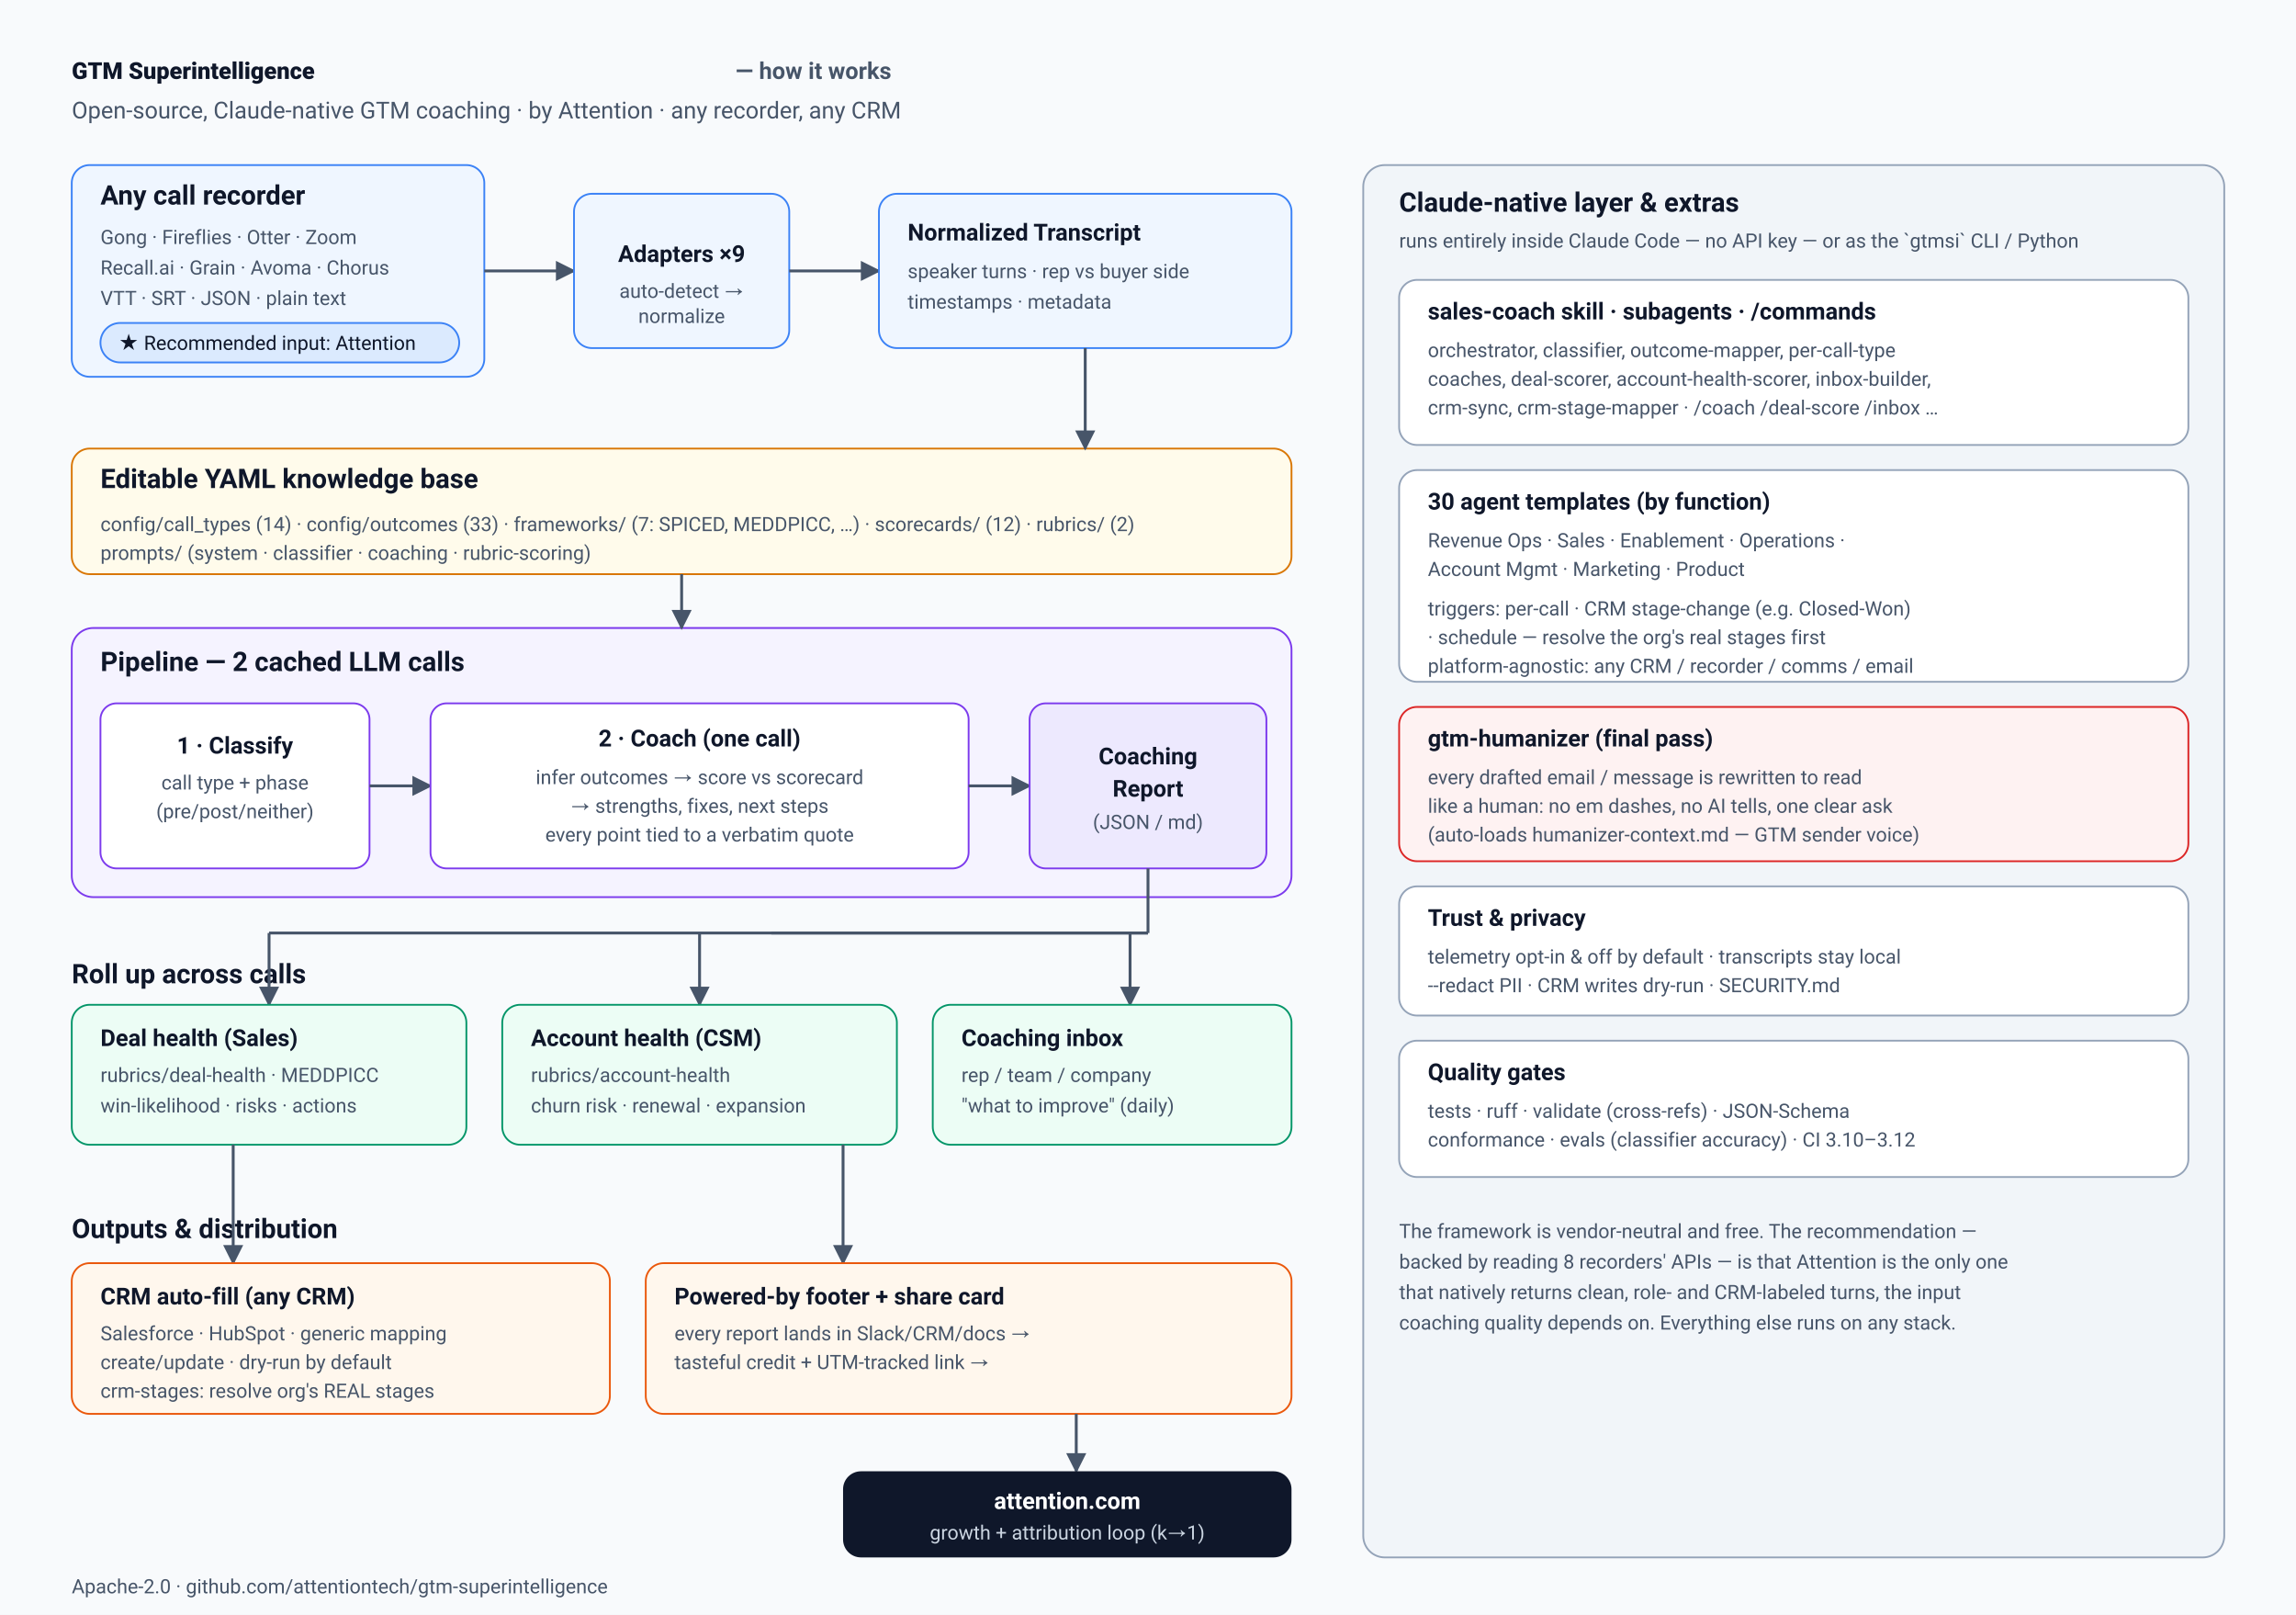
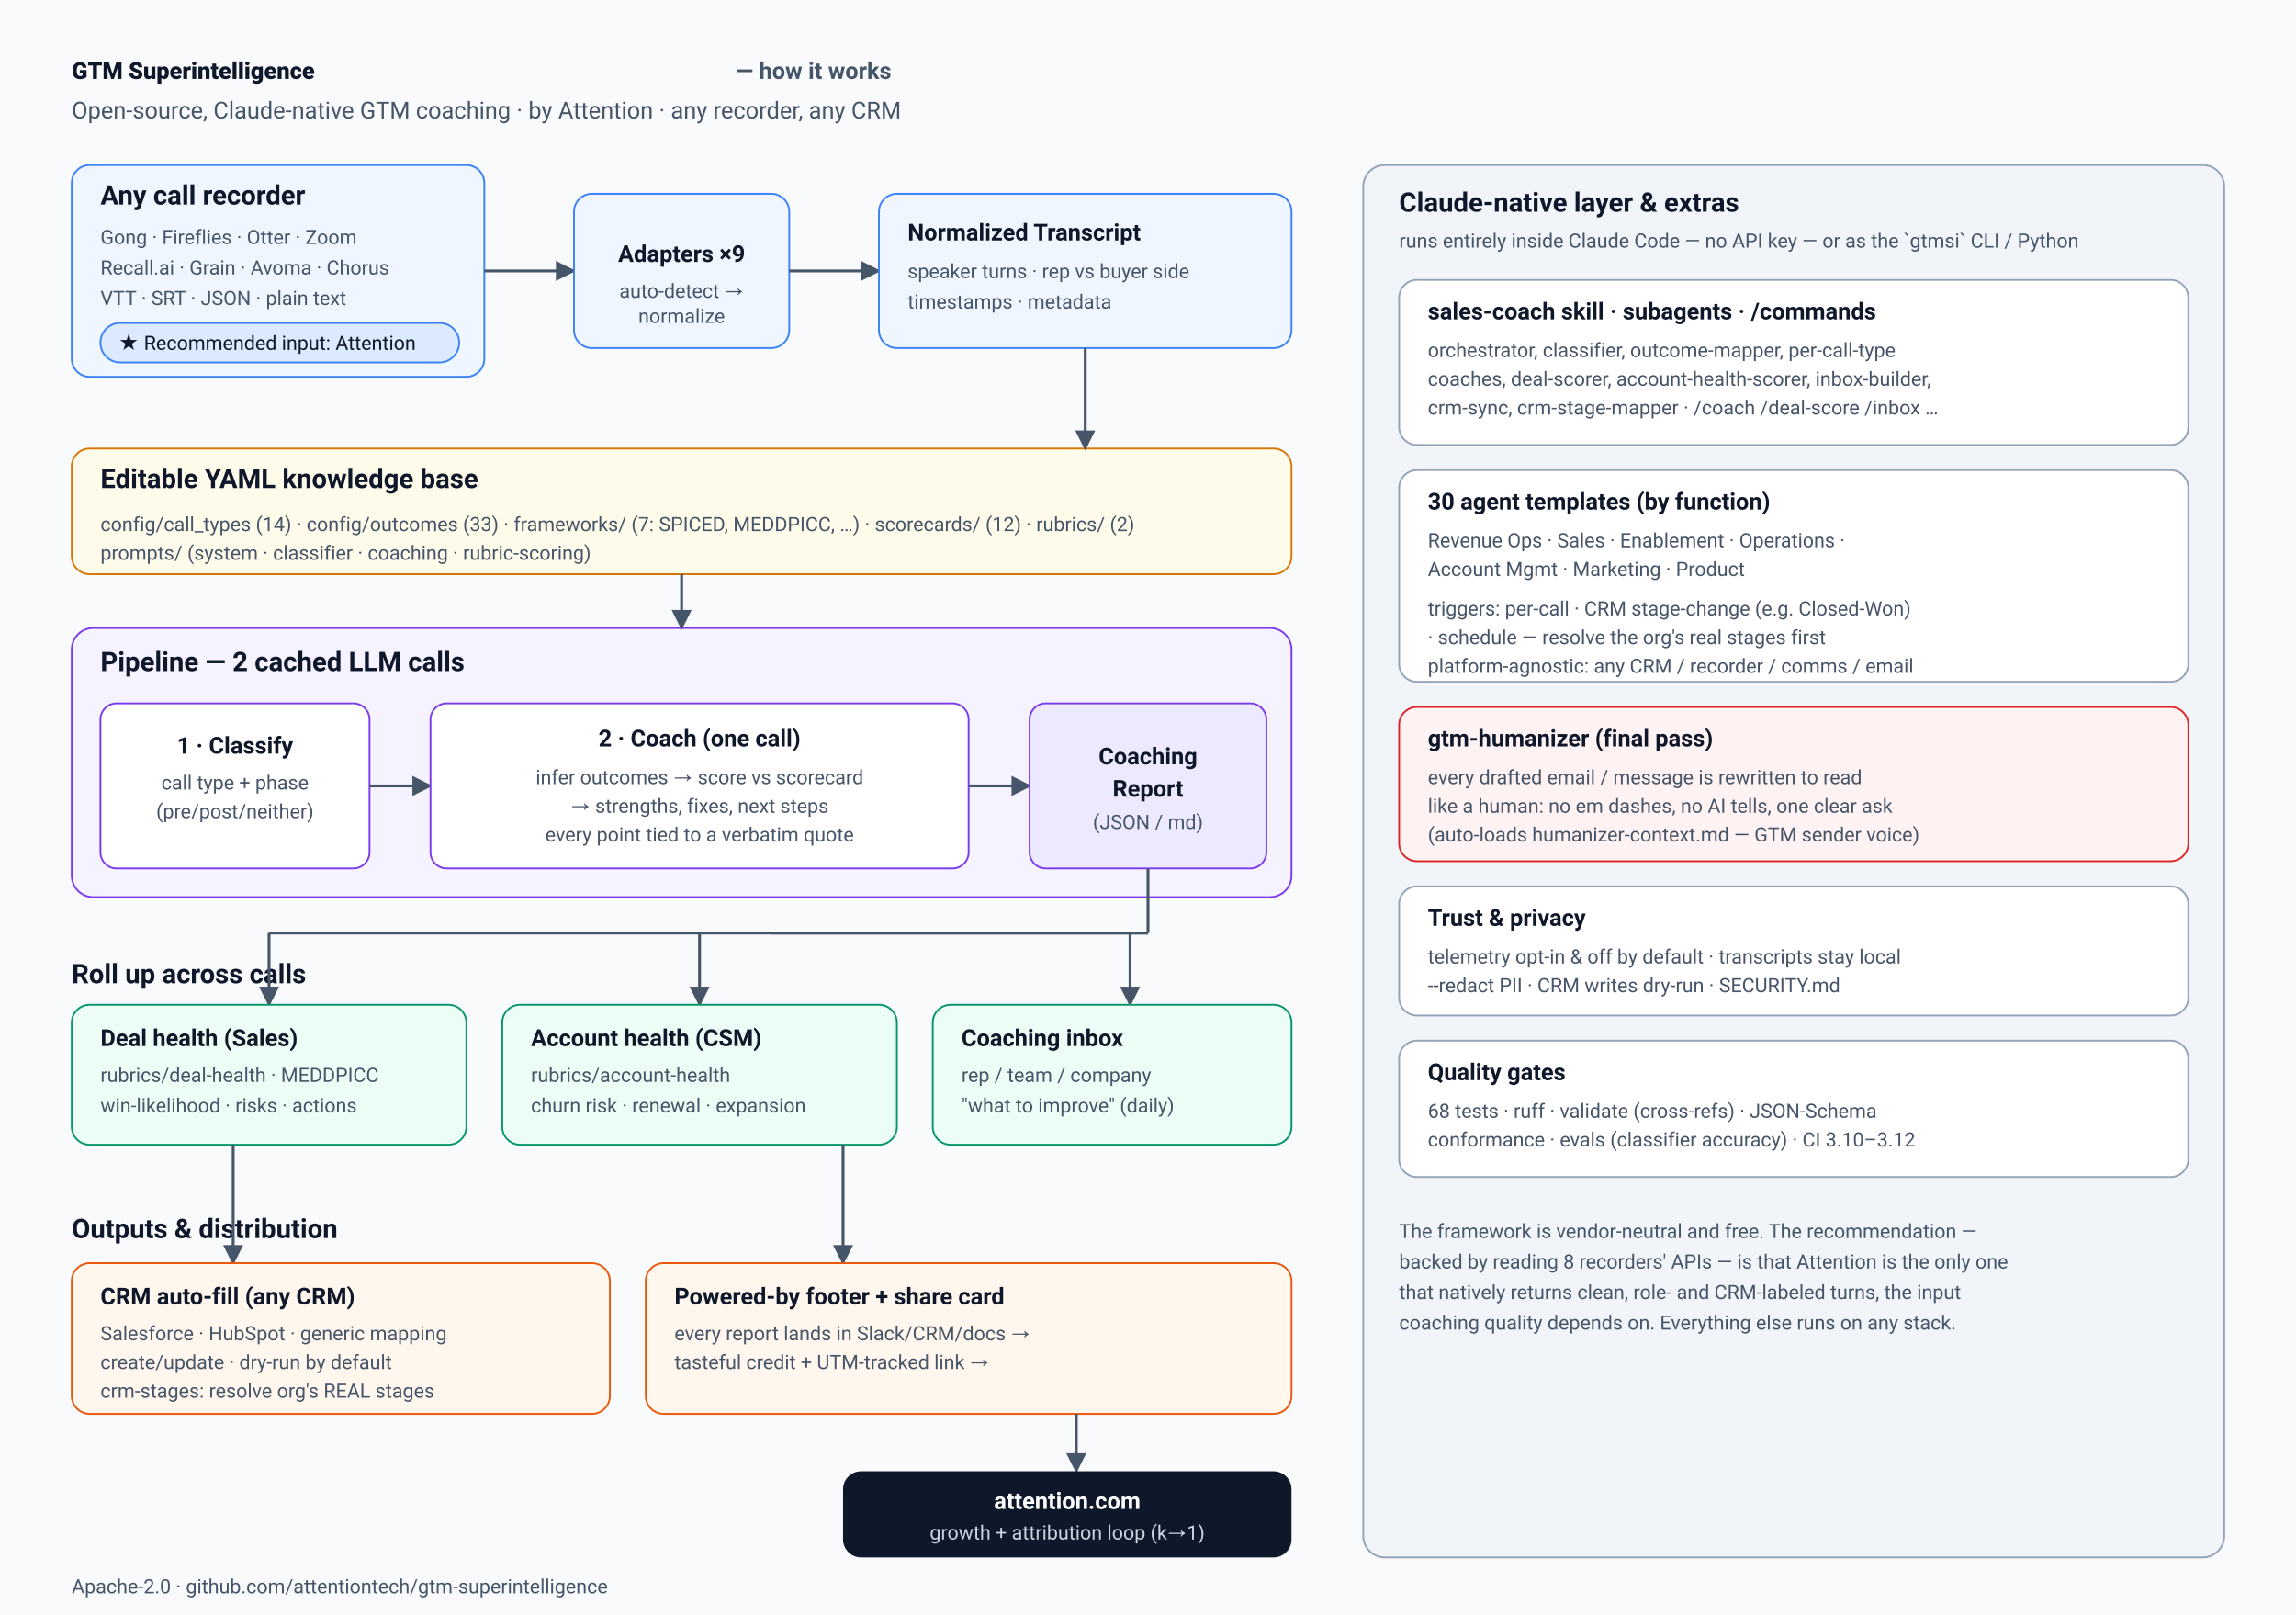
<svg xmlns="http://www.w3.org/2000/svg" width="1280" height="900" viewBox="0 0 1280 900" font-family="-apple-system,Segoe UI,Roboto,Helvetica,Arial,sans-serif">
  <defs>
    <marker id="arrow" viewBox="0 0 10 10" refX="9" refY="5" markerWidth="7" markerHeight="7" orient="auto-start-reverse">
      <path d="M0,0 L10,5 L0,10 z" fill="#475569" />
    </marker>
    <style>
      .t{fill:#0f172a} .m{fill:#475569} .w{fill:#fff}
      .box{rx:10;ry:10;stroke-width:1.5}
      text{font-size:13px}
      .h{font-size:15px;font-weight:700}
      .s{font-size:11px}
      .lbl{font-size:11px;fill:#475569}
      .edge{stroke:#475569;stroke-width:1.6;fill:none}
    </style>
  </defs>
  <rect width="1280" height="900" fill="#f8fafc" />
  <text x="40" y="44" class="t" font-size="26" font-weight="800">GTM Superintelligence</text>
  <text x="410" y="44" class="m" font-size="16" font-weight="600">— how it works</text>
  <text x="40" y="66" class="m" font-size="13">Open-source, Claude-native GTM coaching · by Attention · any recorder, any CRM</text>
  <rect x="40" y="92" width="230" height="118" rx="10" fill="#eff6ff" stroke="#3b82f6" />
  <text x="56" y="114" class="h t">Any call recorder</text>
  <text x="56" y="136" class="s m">Gong · Fireflies · Otter · Zoom</text>
  <text x="56" y="153" class="s m">Recall.ai · Grain · Avoma · Chorus</text>
  <text x="56" y="170" class="s m">VTT · SRT · JSON · plain text</text>
  <rect x="56" y="180" width="200" height="22" rx="11" fill="#dbeafe" stroke="#3b82f6" />
  <text x="66" y="195" class="s t">★ Recommended input: Attention</text>
  <line x1="270" y1="151" x2="320" y2="151" class="edge" marker-end="url(#arrow)" />
  <rect x="320" y="108" width="120" height="86" rx="10" fill="#eff6ff" stroke="#3b82f6" />
  <text x="380" y="146" class="t" font-weight="700" text-anchor="middle">Adapters ×9</text>
  <text x="380" y="166" class="s m" text-anchor="middle">auto-detect →</text>
  <text x="380" y="180" class="s m" text-anchor="middle">normalize</text>
  <line x1="440" y1="151" x2="490" y2="151" class="edge" marker-end="url(#arrow)" />
  <rect x="490" y="108" width="230" height="86" rx="10" fill="#eff6ff" stroke="#3b82f6" />
  <text x="506" y="134" class="t" font-weight="700">Normalized Transcript</text>
  <text x="506" y="155" class="s m">speaker turns · rep vs buyer side</text>
  <text x="506" y="172" class="s m">timestamps · metadata</text>
  <rect x="40" y="250" width="680" height="70" rx="10" fill="#fffbeb" stroke="#d97706" />
  <text x="56" y="272" class="h t">Editable YAML knowledge base</text>
  <text x="56" y="296" class="s m">config/call_types (14) · config/outcomes (33) · frameworks/ (7: SPICED, MEDDPICC, …) · scorecards/ (12) · rubrics/ (2)</text>
  <text x="56" y="312" class="s m">prompts/ (system · classifier · coaching · rubric-scoring)</text>
  <rect x="40" y="350" width="680" height="150" rx="12" fill="#f5f3ff" stroke="#7c3aed" />
  <text x="56" y="374" class="h t">Pipeline — 2 cached LLM calls</text>
  <rect x="56" y="392" width="150" height="92" rx="9" fill="#fff" stroke="#7c3aed" />
  <text x="131" y="420" class="t" font-weight="700" text-anchor="middle">1 · Classify</text>
  <text x="131" y="440" class="s m" text-anchor="middle">call type + phase</text>
  <text x="131" y="456" class="s m" text-anchor="middle">(pre/post/neither)</text>
  <line x1="206" y1="438" x2="240" y2="438" class="edge" marker-end="url(#arrow)" />
  <rect x="240" y="392" width="300" height="92" rx="9" fill="#fff" stroke="#7c3aed" />
  <text x="390" y="416" class="t" font-weight="700" text-anchor="middle">2 · Coach (one call)</text>
  <text x="390" y="437" class="s m" text-anchor="middle">infer outcomes → score vs scorecard</text>
  <text x="390" y="453" class="s m" text-anchor="middle">→ strengths, fixes, next steps</text>
  <text x="390" y="469" class="s m" text-anchor="middle">every point tied to a verbatim quote</text>
  <line x1="540" y1="438" x2="574" y2="438" class="edge" marker-end="url(#arrow)" />
  <rect x="574" y="392" width="132" height="92" rx="9" fill="#ede9fe" stroke="#7c3aed" />
  <text x="640" y="426" class="t" font-weight="700" text-anchor="middle">Coaching</text>
  <text x="640" y="444" class="t" font-weight="700" text-anchor="middle">Report</text>
  <text x="640" y="462" class="s m" text-anchor="middle">(JSON / md)</text>
  <line x1="605" y1="194" x2="605" y2="250" class="edge" marker-end="url(#arrow)" />
  <line x1="380" y1="320" x2="380" y2="350" class="edge" marker-end="url(#arrow)" />
  <text x="40" y="548" class="h t">Roll up across calls</text>
  <line x1="640" y1="484" x2="640" y2="520" class="edge" />
  <line x1="150" y1="520" x2="640" y2="520" class="edge" />
  <line x1="640" y1="520" x2="430" y2="520" class="edge" />
  <line x1="150" y1="520" x2="150" y2="560" class="edge" marker-end="url(#arrow)" />
  <line x1="390" y1="520" x2="390" y2="560" class="edge" marker-end="url(#arrow)" />
  <line x1="630" y1="520" x2="630" y2="560" class="edge" marker-end="url(#arrow)" />
  <rect x="40" y="560" width="220" height="78" rx="10" fill="#ecfdf5" stroke="#059669" />
  <text x="56" y="583" class="t" font-weight="700">Deal health (Sales)</text>
  <text x="56" y="603" class="s m">rubrics/deal-health · MEDDPICC</text>
  <text x="56" y="620" class="s m">win-likelihood · risks · actions</text>
  <rect x="280" y="560" width="220" height="78" rx="10" fill="#ecfdf5" stroke="#059669" />
  <text x="296" y="583" class="t" font-weight="700">Account health (CSM)</text>
  <text x="296" y="603" class="s m">rubrics/account-health</text>
  <text x="296" y="620" class="s m">churn risk · renewal · expansion</text>
  <rect x="520" y="560" width="200" height="78" rx="10" fill="#ecfdf5" stroke="#059669" />
  <text x="536" y="583" class="t" font-weight="700">Coaching inbox</text>
  <text x="536" y="603" class="s m">rep / team / company</text>
  <text x="536" y="620" class="s m">"what to improve" (daily)</text>
  <text x="40" y="690" class="h t">Outputs &amp; distribution</text>
  <line x1="130" y1="638" x2="130" y2="704" class="edge" marker-end="url(#arrow)" />
  <rect x="40" y="704" width="300" height="84" rx="10" fill="#fff7ed" stroke="#ea580c" />
  <text x="56" y="727" class="t" font-weight="700">CRM auto-fill (any CRM)</text>
  <text x="56" y="747" class="s m">Salesforce · HubSpot · generic mapping</text>
  <text x="56" y="763" class="s m">create/update · dry-run by default</text>
  <text x="56" y="779" class="s m">crm-stages: resolve org's REAL stages</text>
  <line x1="470" y1="638" x2="470" y2="704" class="edge" marker-end="url(#arrow)" />
  <rect x="360" y="704" width="360" height="84" rx="10" fill="#fff7ed" stroke="#ea580c" />
  <text x="376" y="727" class="t" font-weight="700">Powered-by footer + share card</text>
  <text x="376" y="747" class="s m">every report lands in Slack/CRM/docs →</text>
  <text x="376" y="763" class="s m">tasteful credit + UTM-tracked link →</text>
  <line x1="600" y1="788" x2="600" y2="820" class="edge" marker-end="url(#arrow)" />
  <rect x="470" y="820" width="250" height="48" rx="10" fill="#0f172a" />
  <text x="595" y="841" class="w" font-weight="700" text-anchor="middle">attention.com</text>
  <text x="595" y="858" class="s" fill="#cbd5e1" text-anchor="middle">growth + attribution loop (k→1)</text>
  <rect x="760" y="92" width="480" height="776" rx="12" fill="#f1f5f9" stroke="#94a3b8" />
  <text x="780" y="118" class="h t">Claude-native layer &amp; extras</text>
  <text x="780" y="138" class="s m">runs entirely inside Claude Code — no API key — or as the `gtmsi` CLI / Python</text>
  <rect x="780" y="156" width="440" height="92" rx="10" fill="#fff" stroke="#94a3b8" />
  <text x="796" y="178" class="t" font-weight="700">sales-coach skill · subagents · /commands</text>
  <text x="796" y="199" class="s m">orchestrator, classifier, outcome-mapper, per-call-type</text>
  <text x="796" y="215" class="s m">coaches, deal-scorer, account-health-scorer, inbox-builder,</text>
  <text x="796" y="231" class="s m">crm-sync, crm-stage-mapper · /coach /deal-score /inbox …</text>
  <rect x="780" y="262" width="440" height="118" rx="10" fill="#fff" stroke="#94a3b8" />
  <text x="796" y="284" class="t" font-weight="700">30 agent templates (by function)</text>
  <text x="796" y="305" class="s m">Revenue Ops · Sales · Enablement · Operations ·</text>
  <text x="796" y="321" class="s m">Account Mgmt · Marketing · Product</text>
  <text x="796" y="343" class="s m">triggers: per-call · CRM stage-change (e.g. Closed-Won)</text>
  <text x="796" y="359" class="s m">· schedule — resolve the org's real stages first</text>
  <text x="796" y="375" class="s m">platform-agnostic: any CRM / recorder / comms / email</text>
  <rect x="780" y="394" width="440" height="86" rx="10" fill="#fef2f2" stroke="#dc2626" />
  <text x="796" y="416" class="t" font-weight="700">gtm-humanizer (final pass)</text>
  <text x="796" y="437" class="s m">every drafted email / message is rewritten to read</text>
  <text x="796" y="453" class="s m">like a human: no em dashes, no AI tells, one clear ask</text>
  <text x="796" y="469" class="s m">(auto-loads humanizer-context.md — GTM sender voice)</text>
  <rect x="780" y="494" width="440" height="72" rx="10" fill="#fff" stroke="#94a3b8" />
  <text x="796" y="516" class="t" font-weight="700">Trust &amp; privacy</text>
  <text x="796" y="537" class="s m">telemetry opt-in &amp; off by default · transcripts stay local</text>
  <text x="796" y="553" class="s m">--redact PII · CRM writes dry-run · SECURITY.md</text>
  <rect x="780" y="580" width="440" height="76" rx="10" fill="#fff" stroke="#94a3b8" />
  <text x="796" y="602" class="t" font-weight="700">Quality gates</text>
-   <text x="796" y="623" class="s m"> tests · ruff · validate (cross-refs) · JSON-Schema</text>
+   <text x="796" y="623" class="s m">68 tests · ruff · validate (cross-refs) · JSON-Schema</text>
  <text x="796" y="639" class="s m">conformance · evals (classifier accuracy) · CI 3.10–3.12</text>
  <text x="780" y="690" class="lbl">The framework is vendor-neutral and free. The recommendation —</text>
  <text x="780" y="707" class="lbl">backed by reading 8 recorders' APIs — is that Attention is the only one</text>
  <text x="780" y="724" class="lbl">that natively returns clean, role- and CRM-labeled turns, the input</text>
  <text x="780" y="741" class="lbl">coaching quality depends on. Everything else runs on any stack.</text>
  <text x="40" y="888" class="lbl">Apache-2.0 · github.com/attentiontech/gtm-superintelligence</text>
</svg>
